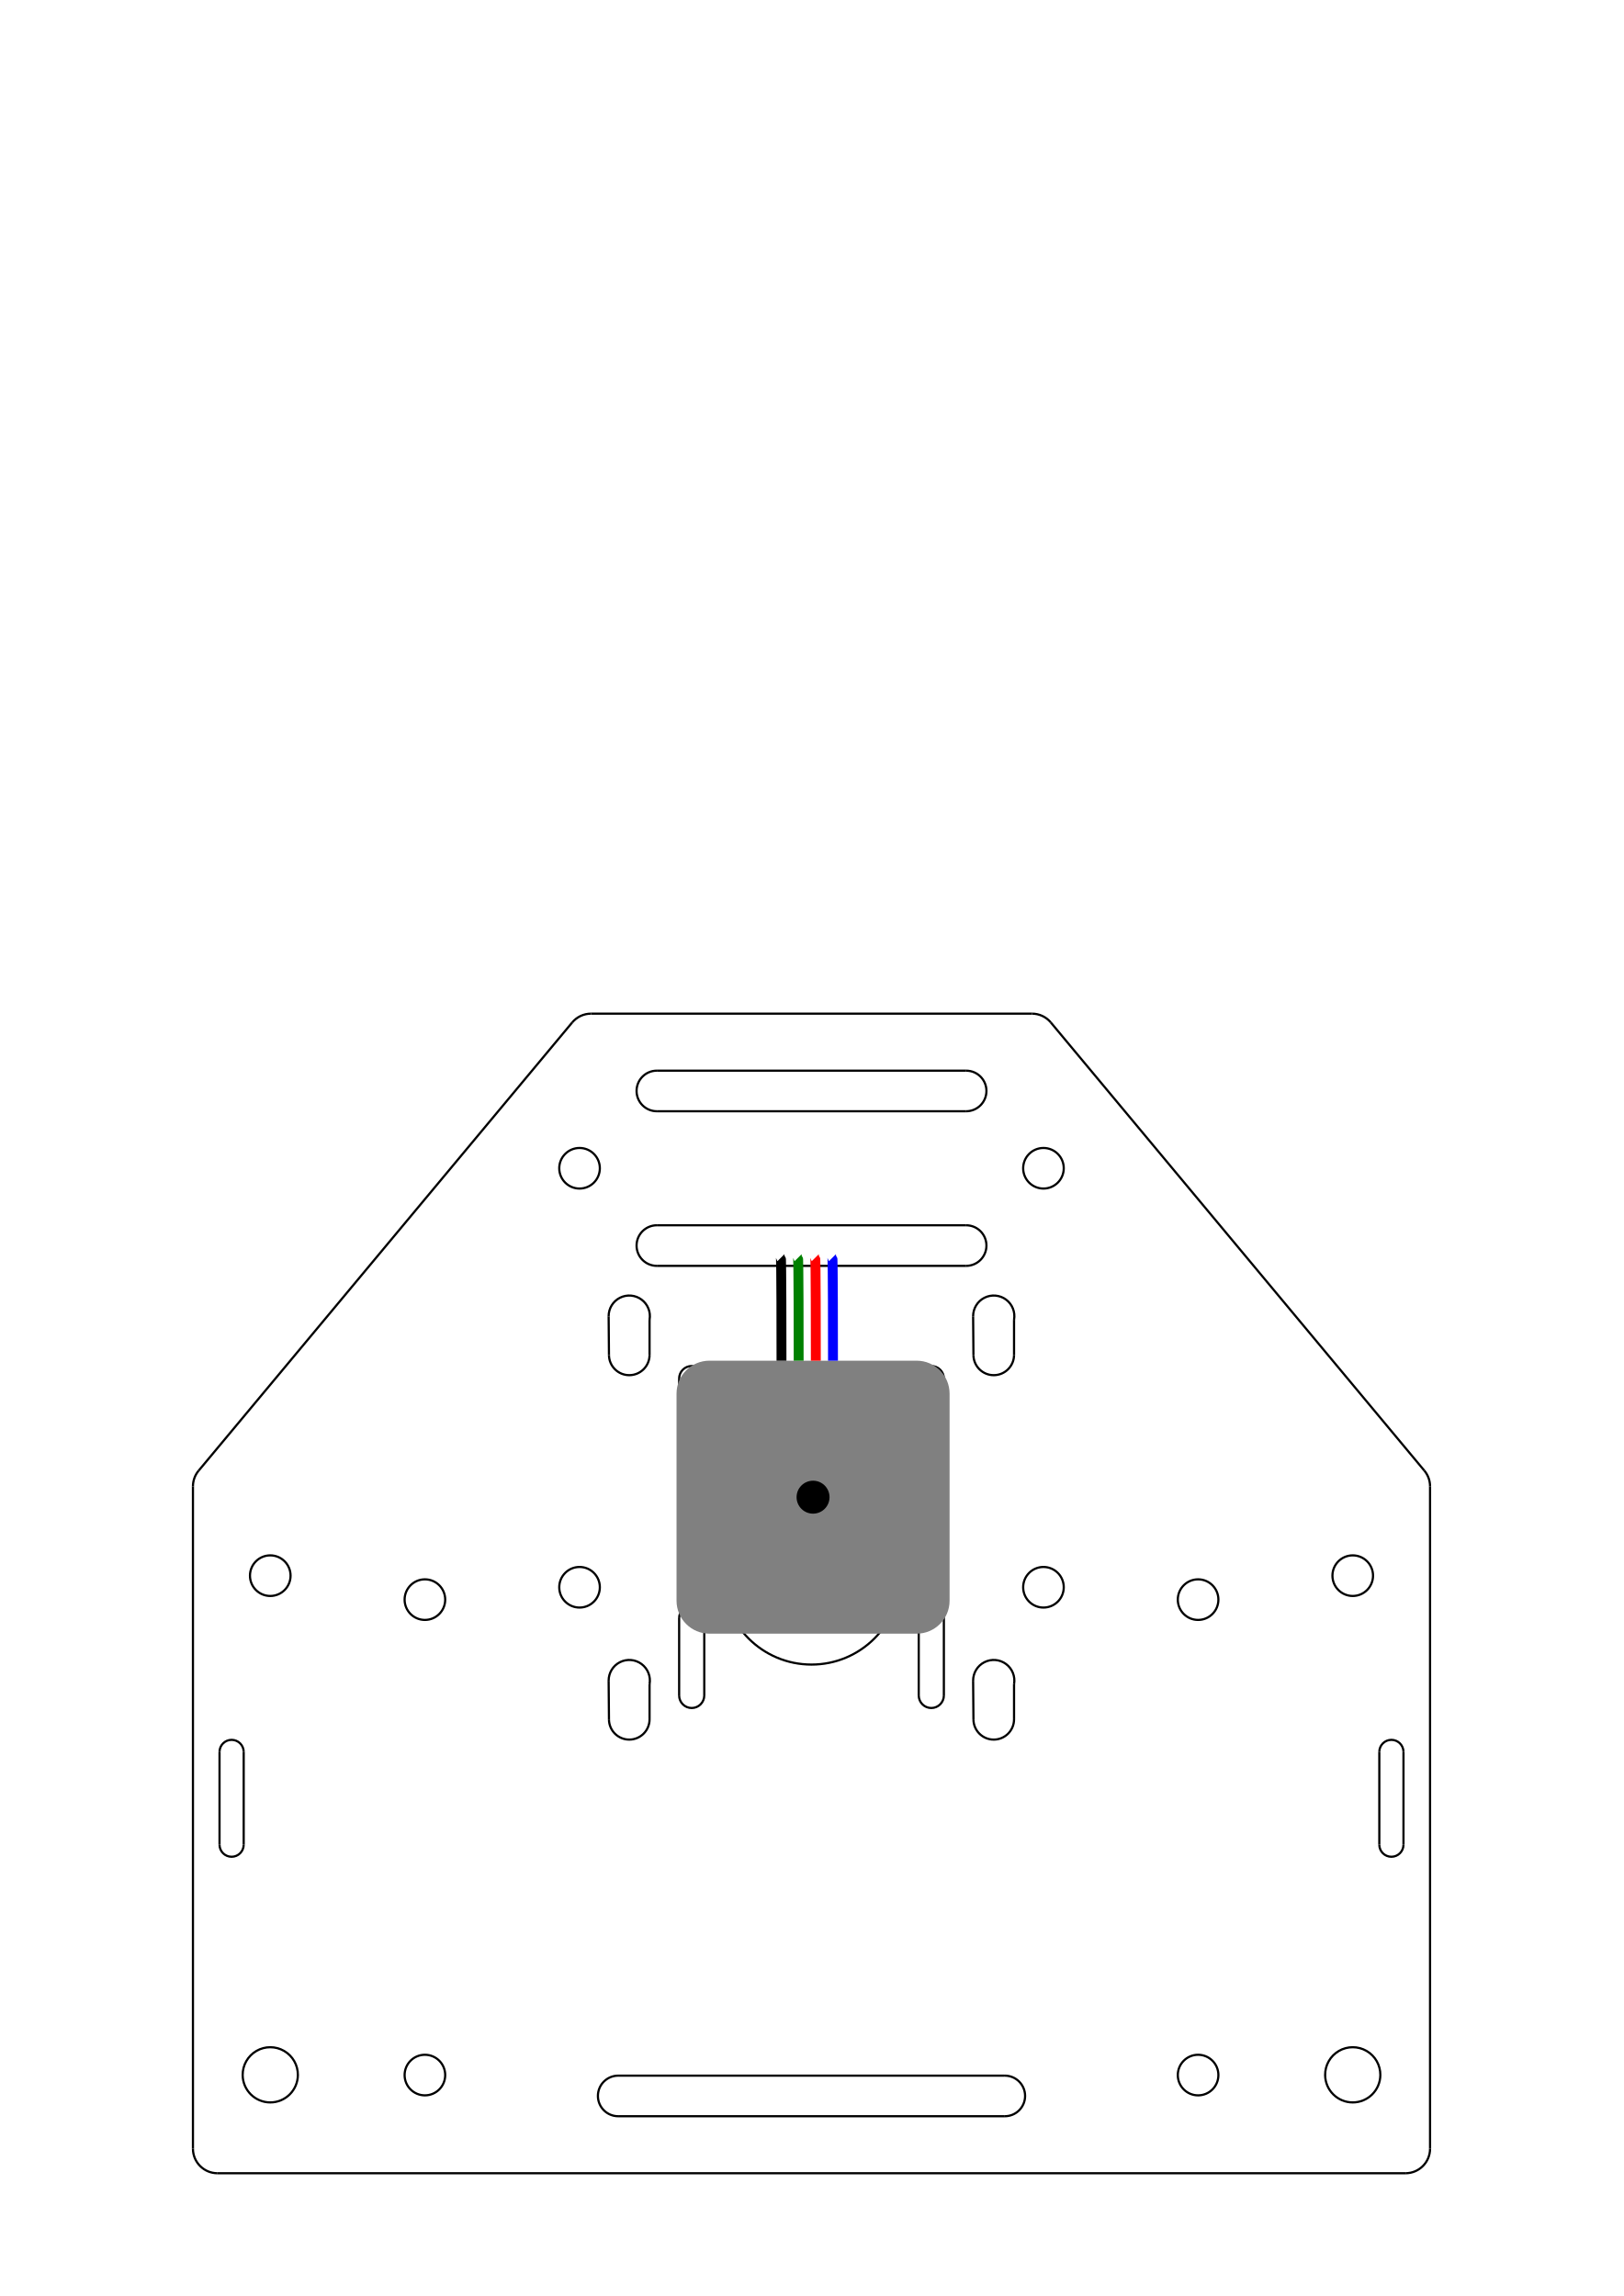
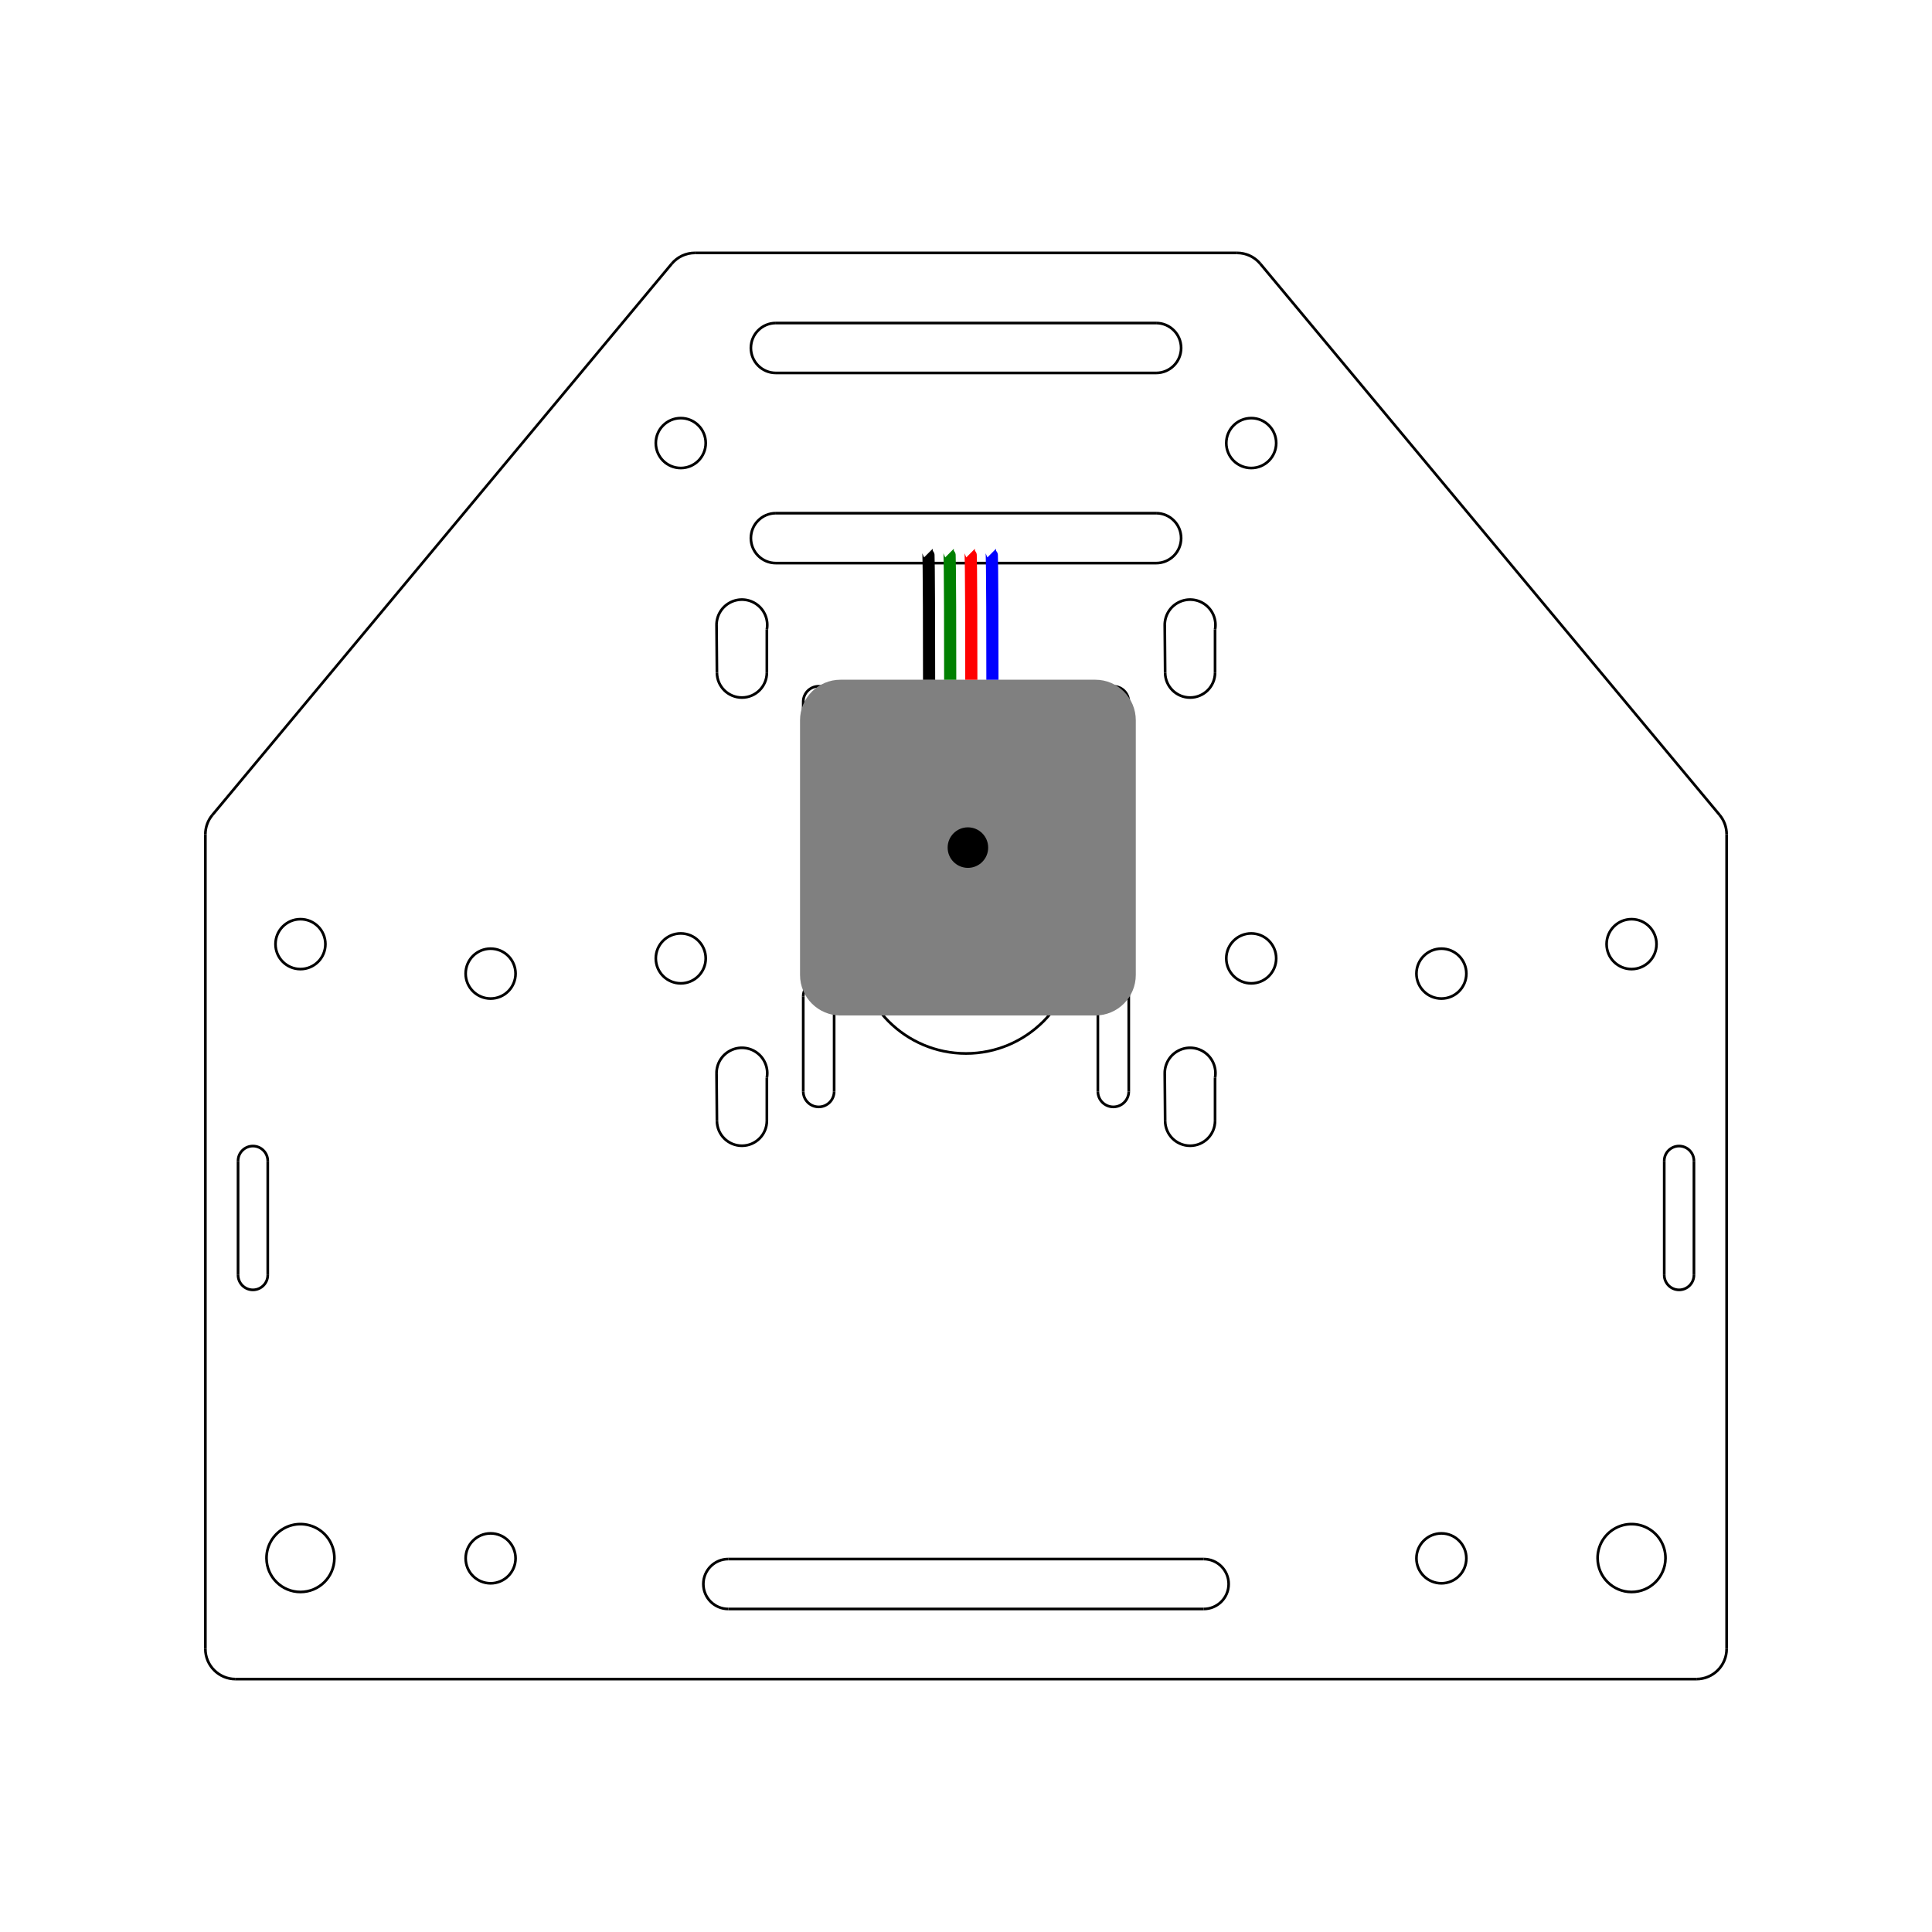
- <svg xmlns="http://www.w3.org/2000/svg" width="744.094" height="1052.362" id="svg10567" version="1.1">
+ <svg xmlns="http://www.w3.org/2000/svg" width="720" height="720" id="svg10567" version="1.1">
  <defs id="defs10571">
-     <marker refY="0.0" refX="0.0" style="overflow:visible" id="DistanceX" orient="auto">
-       <path style="stroke:#000000; stroke-width:0.5" d="M 3,-3 L -3,3 M 0,-5 L  0,5" id="path10574" />
+     <marker refY="0" refX="0" style="overflow:visible" id="DistanceX" orient="auto">
+       <path style="stroke:#000000;stroke-width:0.5" d="M 3,-3 -3,3 M 0,-5 0,5" id="path10574" />
    </marker>
    <pattern height="8" width="8" patternUnits="userSpaceOnUse" y="0" x="0" id="Hatch">
      <path linecap="square" stroke="#000000" stroke-width="0.25" d="M8 4 l-4,4" id="path10577" />
      <path linecap="square" stroke="#000000" stroke-width="0.25" d="M6 2 l-4,4" id="path10579" />
      <path linecap="square" stroke="#000000" stroke-width="0.25" d="M4 0 l-4,4" id="path10581" />
    </pattern>
    <symbol id="*Model_Space" />
    <symbol id="*Paper_Space" />
    <symbol id="*Paper_Space0" />
  </defs>
-   <g id="g10586" />
-   <g id="g10588" />
-   <g id="g10654">
-     <path style="fill:none;stroke:#000000" d="m 464.705,771.953 0,16.046" id="path10656" />
-     <path style="fill:none;stroke:#000000" d="m 464.705,771.953 a 9.45,9.45 0 1 0 -18.751,-1.591" id="path10658" />
-     <path style="fill:none;stroke:#000000" d="m 446.103,788.077 -0.149,-17.715" id="path10660" />
-     <path style="fill:none;stroke:#000000" d="m 446.103,788.077 a 9.301,9.301 0 0 0 18.602,-0.078" id="path10662" />
-     <path style="fill:none;stroke:#000000" d="m 297.673,771.953 0,16.046" id="path10664" />
-     <path style="fill:none;stroke:#000000" d="m 297.673,771.953 a 9.45,9.45 0 1 0 -18.751,-1.591" id="path10666" />
-     <path style="fill:none;stroke:#000000" d="m 279.071,788.077 -0.149,-17.715" id="path10668" />
-     <path style="fill:none;stroke:#000000" d="m 279.071,788.077 a 9.301,9.301 0 0 0 18.602,-0.078" id="path10670" />
-     <path style="fill:none;stroke:#000000" d="m 464.705,604.922 0,16.046" id="path10672" />
-     <path style="fill:none;stroke:#000000" d="m 464.705,604.922 a 9.45,9.45 0 1 0 -18.751,-1.591" id="path10674" />
-     <path style="fill:none;stroke:#000000" d="m 446.103,621.046 -0.149,-17.715" id="path10676" />
-     <path style="fill:none;stroke:#000000" d="m 446.103,621.046 a 9.301,9.301 0 0 0 18.602,-0.078" id="path10678" />
-     <path style="fill:none;stroke:#000000" d="m 297.673,604.922 0,16.046" id="path10680" />
-     <path style="fill:none;stroke:#000000" d="m 297.673,604.922 a 9.45,9.45 0 1 0 -18.751,-1.591" id="path10682" />
-     <path style="fill:none;stroke:#000000" d="m 279.071,621.046 -0.149,-17.715" id="path10684" />
-     <path style="fill:none;stroke:#000000" d="m 279.071,621.046 a 9.301,9.301 0 0 0 18.602,-0.078" id="path10686" />
-     <path style="fill:none;stroke:#000000" d="m 274.89,535.468 a 9.301,9.301 0 1 0 -18.602,0 9.301,9.301 0 1 0 18.602,0 z" id="path10688" />
-     <path style="fill:none;stroke:#000000" d="m 487.488,535.468 a 9.301,9.301 0 1 0 -18.602,0 9.301,9.301 0 0 0 18.602,0 z" id="path10690" />
-     <path style="fill:none;stroke:#000000" d="m 283.305,951.363 177.165,0" id="path10692" />
-     <path style="fill:none;stroke:#000000" d="m 283.305,951.363 a 9.301,9.301 0 0 0 0,18.602" id="path10694" />
-     <path style="fill:none;stroke:#000000" d="m 460.47,969.966 -177.165,0" id="path10696" />
-     <path style="fill:none;stroke:#000000" d="m 460.47,969.966 a 9.301,9.301 0 0 0 0,-18.602" id="path10698" />
-     <path style="fill:none;stroke:#000000" d="m 632.099,845.507 a 5.536,5.536 0 0 0 11.073,0" id="path10700" />
-     <path style="fill:none;stroke:#000000" d="m 643.172,802.987 0,42.52" id="path10702" />
-     <path style="fill:none;stroke:#000000" d="m 643.172,802.987 a 5.536,5.536 0 0 0 -11.073,0" id="path10704" />
-     <path style="fill:none;stroke:#000000" d="m 632.099,845.507 0,-42.52" id="path10706" />
-     <path style="fill:none;stroke:#000000" d="m 100.603,845.507 0,-42.52" id="path10708" />
-     <path style="fill:none;stroke:#000000" d="m 100.603,845.507 a 5.536,5.536 0 0 0 11.073,0" id="path10710" />
-     <path style="fill:none;stroke:#000000" d="m 111.676,802.987 0,42.52" id="path10712" />
-     <path style="fill:none;stroke:#000000" d="m 111.676,802.987 a 5.536,5.536 0 1 0 -11.073,0" id="path10714" />
-     <path style="fill:none;stroke:#000000" d="m 204.024,733.184 a 9.301,9.301 0 1 0 -18.602,0 9.301,9.301 0 0 0 18.602,0 z" id="path10716" />
-     <path style="fill:none;stroke:#000000" d="m 558.354,733.184 a 9.301,9.301 0 1 0 -18.602,0 9.301,9.301 0 1 0 18.602,0 z" id="path10718" />
-     <path style="fill:none;stroke:#000000" d="m 204.024,951.097 a 9.301,9.301 0 1 0 -18.602,0 9.301,9.301 0 0 0 18.602,0 z" id="path10720" />
-     <path style="fill:none;stroke:#000000" d="m 558.354,951.097 a 9.301,9.301 0 1 0 -18.602,0 9.301,9.301 0 1 0 18.602,0 z" id="path10722" />
-     <path style="fill:none;stroke:#000000" d="m 88.423,984.847 a 11.25,11.25 0 0 0 11.25,11.25" id="path10724" />
-     <path style="fill:none;stroke:#000000" d="m 91.031,674.071 a 11.25,11.25 0 0 0 -2.608,7.202" id="path10726" />
-     <path style="fill:none;stroke:#000000" d="m 644.102,996.097 a 11.25,11.25 0 0 0 11.25,-11.25" id="path10728" />
-     <path style="fill:none;stroke:#000000" d="m 655.352,681.273 a 11.25,11.25 0 0 0 -2.608,-7.202" id="path10730" />
-     <path style="fill:none;stroke:#000000" d="m 270.858,464.601 a 11.25,11.25 0 0 0 -8.642,4.048" id="path10732" />
-     <path style="fill:none;stroke:#000000" d="m 481.56,468.649 a 11.25,11.25 0 0 0 -8.642,-4.048" id="path10734" />
-     <path style="fill:none;stroke:#000000" d="m 88.423,984.847 0,-303.575" id="path10736" />
-     <path style="fill:none;stroke:#000000" d="m 655.352,681.273 0,303.575" id="path10738" />
-     <path style="fill:none;stroke:#000000" d="M 481.56,468.649 652.745,674.071" id="path10740" />
-     <path style="fill:none;stroke:#000000" d="M 91.031,674.071 262.215,468.649" id="path10742" />
-     <path style="fill:none;stroke:#000000" d="m 270.858,464.601 202.06,0" id="path10744" />
-     <path style="fill:none;stroke:#000000" d="m 644.102,996.097 -544.429,0" id="path10746" />
-     <path style="fill:none;stroke:#000000" d="m 442.754,580.202 -141.732,0" id="path10748" />
-     <path style="fill:none;stroke:#000000" d="m 442.754,580.202 a 9.301,9.301 0 0 0 0,-18.602" id="path10750" />
-     <path style="fill:none;stroke:#000000" d="m 301.022,561.599 141.732,0" id="path10752" />
-     <path style="fill:none;stroke:#000000" d="m 301.022,561.599 a 9.301,9.301 0 1 0 0,18.602" id="path10754" />
-     <path style="fill:none;stroke:#000000" d="m 442.754,509.336 -141.732,0" id="path10756" />
-     <path style="fill:none;stroke:#000000" d="m 442.754,509.336 a 9.301,9.301 0 0 0 0,-18.602" id="path10758" />
-     <path style="fill:none;stroke:#000000" d="m 301.022,490.733 141.732,0" id="path10760" />
-     <path style="fill:none;stroke:#000000" d="m 301.022,490.733 a 9.301,9.301 0 1 0 0,18.602" id="path10762" />
-     <path style="fill:none;stroke:#000000" d="m 487.488,727.515 a 9.301,9.301 0 1 0 -18.602,0 9.301,9.301 0 0 0 18.602,0 z" id="path10764" />
-     <path style="fill:none;stroke:#000000" d="m 274.89,727.515 a 9.301,9.301 0 1 0 -18.602,0 9.301,9.301 0 1 0 18.602,0 z" id="path10766" />
-     <path style="fill:none;stroke:#000000" d="m 421.03,777.1 a 5.758,5.758 0 0 0 11.516,0" id="path10768" />
-     <path style="fill:none;stroke:#000000" d="m 432.546,741.667 0,35.433" id="path10770" />
-     <path style="fill:none;stroke:#000000" d="m 432.546,741.667 a 5.758,5.758 0 1 0 -11.516,0" id="path10772" />
-     <path style="fill:none;stroke:#000000" d="m 421.03,777.1 0,-35.433" id="path10774" />
-     <path style="fill:none;stroke:#000000" d="m 311.23,777.1 a 5.758,5.758 0 0 0 11.516,0" id="path10776" />
-     <path style="fill:none;stroke:#000000" d="m 322.746,741.667 0,35.433" id="path10778" />
-     <path style="fill:none;stroke:#000000" d="m 322.746,741.667 a 5.758,5.758 0 0 0 -11.516,0" id="path10780" />
-     <path style="fill:none;stroke:#000000" d="m 311.23,777.1 0,-35.433" id="path10782" />
-     <path style="fill:none;stroke:#000000" d="m 421.03,667.3 a 5.758,5.758 0 0 0 11.516,0" id="path10784" />
-     <path style="fill:none;stroke:#000000" d="m 432.546,631.867 0,35.433" id="path10786" />
-     <path style="fill:none;stroke:#000000" d="m 432.546,631.867 a 5.758,5.758 0 1 0 -11.516,0" id="path10788" />
-     <path style="fill:none;stroke:#000000" d="m 421.03,667.3 0,-35.433" id="path10790" />
-     <path style="fill:none;stroke:#000000" d="m 331.14,722.2 0,-35.433" id="path10792" />
-     <path style="fill:none;stroke:#000000" d="m 331.14,722.2 a 40.748,40.748 0 0 0 81.496,0" id="path10794" />
-     <path style="fill:none;stroke:#000000" d="m 412.636,686.767 0,35.433" id="path10796" />
-     <path style="fill:none;stroke:#000000" d="m 412.636,686.767 a 40.748,40.748 0 1 0 -81.496,0" id="path10798" />
-     <path style="fill:none;stroke:#000000" d="m 322.746,631.867 0,35.433" id="path10800" />
-     <path style="fill:none;stroke:#000000" d="m 322.746,631.867 a 5.758,5.758 0 0 0 -11.516,0" id="path10802" />
-     <path style="fill:none;stroke:#000000" d="m 311.23,667.3 0,-35.433" id="path10804" />
-     <path style="fill:none;stroke:#000000" d="m 311.23,667.3 a 5.758,5.758 0 0 0 11.516,0" id="path10806" />
-     <path style="fill:none;stroke:#000000" d="m 632.569,951.097 a 12.65,12.65 0 1 0 -25.299,0 12.65,12.65 0 0 0 25.299,0 z" id="path10808" />
-     <path style="fill:none;stroke:#000000" d="m 629.22,722.2 a 9.301,9.301 0 1 0 -18.602,0 9.301,9.301 0 0 0 18.602,0 z" id="path10810" />
-     <path style="fill:none;stroke:#000000" d="m 136.506,951.097 a 12.65,12.65 0 1 0 -25.299,0 12.65,12.65 0 0 0 25.299,0 z" id="path10812" />
-     <path style="fill:none;stroke:#000000" d="m 133.157,722.2 a 9.301,9.301 0 1 0 -18.602,0 9.301,9.301 0 1 0 18.602,0 z" id="path10814" />
-     <g id="g12906" transform="matrix(2.071336,0,0,2.071336,797.4754,-961.8031)">
-       <g transform="matrix(0.7292947,0,0,0.7292947,-255.4736,450.9664)" id="g33183">
-         <rect style="fill:#808080;stroke-width:1.4;stroke-linecap:round;stroke-miterlimit:4;stroke-dasharray:none" id="rect33145" width="82.833" height="82.833" x="27.626" y="431.19" rx="10" ry="10" />
-         <path style="fill:#000000;stroke-width:1.4;stroke-linecap:round;stroke-miterlimit:4;stroke-dasharray:none" id="path33147" d="m 81.619,181.606 c 0,3.068 -4.025,5.556 -8.99,5.556 -4.965,0 -8.99,-2.487 -8.99,-5.556 0,-3.068 4.025,-5.556 8.99,-5.556 4.965,0 8.99,2.487 8.99,5.556 z" transform="matrix(0.5562022,0,0,0.8999541,28.64577,309.169)" />
-       </g>
-       <g id="g40007" transform="translate(-587.4667,110.6756)">
-         <path style="fill:none;stroke:#000000;stroke-width:2.188;stroke-linecap:butt;stroke-linejoin:miter;stroke-miterlimit:4;stroke-opacity:1;stroke-dasharray:none" d="m 375.36,654.764 c 0,-22.66 -0.13,-22.79 -0.13,-22.79" id="path33149" />
-         <path style="fill:none;stroke:#008000;stroke-width:2.188;stroke-linecap:butt;stroke-linejoin:miter;stroke-miterlimit:4;stroke-opacity:1;stroke-dasharray:none" d="m 379.159,654.764 c 0,-22.66 -0.13,-22.79 -0.13,-22.79" id="path33149-4" />
-         <path style="fill:none;stroke:#ff0000;stroke-width:2.188;stroke-linecap:butt;stroke-linejoin:miter;stroke-miterlimit:4;stroke-opacity:1;stroke-dasharray:none" d="m 382.957,654.764 c 0,-22.66 -0.13,-22.79 -0.13,-22.79" id="path33149-9" />
-         <path style="fill:none;stroke:#0000ff;stroke-width:2.188;stroke-linecap:butt;stroke-linejoin:miter;stroke-miterlimit:4;stroke-opacity:1;stroke-dasharray:none" d="m 386.755,654.764 c 0,-22.66 -0.13,-22.79 -0.13,-22.79" id="path33149-2" />
+   <g id="g10586" transform="translate(0,-332.3622)" />
+   <g id="g10588" transform="translate(0,-332.3622)" />
+   <g id="g10654" transform="translate(0,-332.3622)">
+     <g id="g3083" transform="translate(-11.88767,-37.98728)">
+       <path id="path10656" d="m 464.705,771.953 0,16.046" style="fill:none;stroke:#000000" />
+       <path id="path10658" d="m 464.705,771.953 a 9.45,9.45 0 1 0 -18.751,-1.591" style="fill:none;stroke:#000000" />
+       <path id="path10660" d="m 446.103,788.077 -0.149,-17.715" style="fill:none;stroke:#000000" />
+       <path id="path10662" d="m 446.103,788.077 a 9.301,9.301 0 0 0 18.602,-0.078" style="fill:none;stroke:#000000" />
+       <path id="path10664" d="m 297.673,771.953 0,16.046" style="fill:none;stroke:#000000" />
+       <path id="path10666" d="m 297.673,771.953 a 9.45,9.45 0 1 0 -18.751,-1.591" style="fill:none;stroke:#000000" />
+       <path id="path10668" d="m 279.071,788.077 -0.149,-17.715" style="fill:none;stroke:#000000" />
+       <path id="path10670" d="m 279.071,788.077 a 9.301,9.301 0 0 0 18.602,-0.078" style="fill:none;stroke:#000000" />
+       <path id="path10672" d="m 464.705,604.922 0,16.046" style="fill:none;stroke:#000000" />
+       <path id="path10674" d="m 464.705,604.922 a 9.45,9.45 0 1 0 -18.751,-1.591" style="fill:none;stroke:#000000" />
+       <path id="path10676" d="m 446.103,621.046 -0.149,-17.715" style="fill:none;stroke:#000000" />
+       <path id="path10678" d="m 446.103,621.046 a 9.301,9.301 0 0 0 18.602,-0.078" style="fill:none;stroke:#000000" />
+       <path id="path10680" d="m 297.673,604.922 0,16.046" style="fill:none;stroke:#000000" />
+       <path id="path10682" d="m 297.673,604.922 a 9.45,9.45 0 1 0 -18.751,-1.591" style="fill:none;stroke:#000000" />
+       <path id="path10684" d="m 279.071,621.046 -0.149,-17.715" style="fill:none;stroke:#000000" />
+       <path id="path10686" d="m 279.071,621.046 a 9.301,9.301 0 0 0 18.602,-0.078" style="fill:none;stroke:#000000" />
+       <path id="path10688" d="m 274.89,535.468 a 9.301,9.301 0 1 0 -18.602,0 9.301,9.301 0 1 0 18.602,0 z" style="fill:none;stroke:#000000" />
+       <path id="path10690" d="m 487.488,535.468 a 9.301,9.301 0 1 0 -18.602,0 9.301,9.301 0 0 0 18.602,0 z" style="fill:none;stroke:#000000" />
+       <path id="path10692" d="m 283.305,951.363 177.165,0" style="fill:none;stroke:#000000" />
+       <path id="path10694" d="m 283.305,951.363 a 9.301,9.301 0 0 0 0,18.602" style="fill:none;stroke:#000000" />
+       <path id="path10696" d="m 460.47,969.966 -177.165,0" style="fill:none;stroke:#000000" />
+       <path id="path10698" d="m 460.47,969.966 a 9.301,9.301 0 0 0 0,-18.602" style="fill:none;stroke:#000000" />
+       <path id="path10700" d="m 632.099,845.507 a 5.536,5.536 0 0 0 11.073,0" style="fill:none;stroke:#000000" />
+       <path id="path10702" d="m 643.172,802.987 0,42.52" style="fill:none;stroke:#000000" />
+       <path id="path10704" d="m 643.172,802.987 a 5.536,5.536 0 0 0 -11.073,0" style="fill:none;stroke:#000000" />
+       <path id="path10706" d="m 632.099,845.507 0,-42.52" style="fill:none;stroke:#000000" />
+       <path id="path10708" d="m 100.603,845.507 0,-42.52" style="fill:none;stroke:#000000" />
+       <path id="path10710" d="m 100.603,845.507 a 5.536,5.536 0 0 0 11.073,0" style="fill:none;stroke:#000000" />
+       <path id="path10712" d="m 111.676,802.987 0,42.52" style="fill:none;stroke:#000000" />
+       <path id="path10714" d="m 111.676,802.987 a 5.536,5.536 0 1 0 -11.073,0" style="fill:none;stroke:#000000" />
+       <path id="path10716" d="m 204.024,733.184 a 9.301,9.301 0 1 0 -18.602,0 9.301,9.301 0 0 0 18.602,0 z" style="fill:none;stroke:#000000" />
+       <path id="path10718" d="m 558.354,733.184 a 9.301,9.301 0 1 0 -18.602,0 9.301,9.301 0 1 0 18.602,0 z" style="fill:none;stroke:#000000" />
+       <path id="path10720" d="m 204.024,951.097 a 9.301,9.301 0 1 0 -18.602,0 9.301,9.301 0 0 0 18.602,0 z" style="fill:none;stroke:#000000" />
+       <path id="path10722" d="m 558.354,951.097 a 9.301,9.301 0 1 0 -18.602,0 9.301,9.301 0 1 0 18.602,0 z" style="fill:none;stroke:#000000" />
+       <path id="path10724" d="m 88.423,984.847 a 11.25,11.25 0 0 0 11.25,11.25" style="fill:none;stroke:#000000" />
+       <path id="path10726" d="m 91.031,674.071 a 11.25,11.25 0 0 0 -2.608,7.202" style="fill:none;stroke:#000000" />
+       <path id="path10728" d="m 644.102,996.097 a 11.25,11.25 0 0 0 11.25,-11.25" style="fill:none;stroke:#000000" />
+       <path id="path10730" d="m 655.352,681.273 a 11.25,11.25 0 0 0 -2.608,-7.202" style="fill:none;stroke:#000000" />
+       <path id="path10732" d="m 270.858,464.601 a 11.25,11.25 0 0 0 -8.642,4.048" style="fill:none;stroke:#000000" />
+       <path id="path10734" d="m 481.56,468.649 a 11.25,11.25 0 0 0 -8.642,-4.048" style="fill:none;stroke:#000000" />
+       <path id="path10736" d="m 88.423,984.847 0,-303.575" style="fill:none;stroke:#000000" />
+       <path id="path10738" d="m 655.352,681.273 0,303.575" style="fill:none;stroke:#000000" />
+       <path id="path10740" d="M 481.56,468.649 652.745,674.071" style="fill:none;stroke:#000000" />
+       <path id="path10742" d="M 91.031,674.071 262.215,468.649" style="fill:none;stroke:#000000" />
+       <path id="path10744" d="m 270.858,464.601 202.06,0" style="fill:none;stroke:#000000" />
+       <path id="path10746" d="m 644.102,996.097 -544.429,0" style="fill:none;stroke:#000000" />
+       <path id="path10748" d="m 442.754,580.202 -141.732,0" style="fill:none;stroke:#000000" />
+       <path id="path10750" d="m 442.754,580.202 a 9.301,9.301 0 0 0 0,-18.602" style="fill:none;stroke:#000000" />
+       <path id="path10752" d="m 301.022,561.599 141.732,0" style="fill:none;stroke:#000000" />
+       <path id="path10754" d="m 301.022,561.599 a 9.301,9.301 0 1 0 0,18.602" style="fill:none;stroke:#000000" />
+       <path id="path10756" d="m 442.754,509.336 -141.732,0" style="fill:none;stroke:#000000" />
+       <path id="path10758" d="m 442.754,509.336 a 9.301,9.301 0 0 0 0,-18.602" style="fill:none;stroke:#000000" />
+       <path id="path10760" d="m 301.022,490.733 141.732,0" style="fill:none;stroke:#000000" />
+       <path id="path10762" d="m 301.022,490.733 a 9.301,9.301 0 1 0 0,18.602" style="fill:none;stroke:#000000" />
+       <path id="path10764" d="m 487.488,727.515 a 9.301,9.301 0 1 0 -18.602,0 9.301,9.301 0 0 0 18.602,0 z" style="fill:none;stroke:#000000" />
+       <path id="path10766" d="m 274.89,727.515 a 9.301,9.301 0 1 0 -18.602,0 9.301,9.301 0 1 0 18.602,0 z" style="fill:none;stroke:#000000" />
+       <path id="path10768" d="m 421.03,777.1 a 5.758,5.758 0 0 0 11.516,0" style="fill:none;stroke:#000000" />
+       <path id="path10770" d="m 432.546,741.667 0,35.433" style="fill:none;stroke:#000000" />
+       <path id="path10772" d="m 432.546,741.667 a 5.758,5.758 0 1 0 -11.516,0" style="fill:none;stroke:#000000" />
+       <path id="path10774" d="m 421.03,777.1 0,-35.433" style="fill:none;stroke:#000000" />
+       <path id="path10776" d="m 311.23,777.1 a 5.758,5.758 0 0 0 11.516,0" style="fill:none;stroke:#000000" />
+       <path id="path10778" d="m 322.746,741.667 0,35.433" style="fill:none;stroke:#000000" />
+       <path id="path10780" d="m 322.746,741.667 a 5.758,5.758 0 0 0 -11.516,0" style="fill:none;stroke:#000000" />
+       <path id="path10782" d="m 311.23,777.1 0,-35.433" style="fill:none;stroke:#000000" />
+       <path id="path10784" d="m 421.03,667.3 a 5.758,5.758 0 0 0 11.516,0" style="fill:none;stroke:#000000" />
+       <path id="path10786" d="m 432.546,631.867 0,35.433" style="fill:none;stroke:#000000" />
+       <path id="path10788" d="m 432.546,631.867 a 5.758,5.758 0 1 0 -11.516,0" style="fill:none;stroke:#000000" />
+       <path id="path10790" d="m 421.03,667.3 0,-35.433" style="fill:none;stroke:#000000" />
+       <path id="path10792" d="m 331.14,722.2 0,-35.433" style="fill:none;stroke:#000000" />
+       <path id="path10794" d="m 331.14,722.2 a 40.748,40.748 0 0 0 81.496,0" style="fill:none;stroke:#000000" />
+       <path id="path10796" d="m 412.636,686.767 0,35.433" style="fill:none;stroke:#000000" />
+       <path id="path10798" d="m 412.636,686.767 a 40.748,40.748 0 1 0 -81.496,0" style="fill:none;stroke:#000000" />
+       <path id="path10800" d="m 322.746,631.867 0,35.433" style="fill:none;stroke:#000000" />
+       <path id="path10802" d="m 322.746,631.867 a 5.758,5.758 0 0 0 -11.516,0" style="fill:none;stroke:#000000" />
+       <path id="path10804" d="m 311.23,667.3 0,-35.433" style="fill:none;stroke:#000000" />
+       <path id="path10806" d="m 311.23,667.3 a 5.758,5.758 0 0 0 11.516,0" style="fill:none;stroke:#000000" />
+       <path id="path10808" d="m 632.569,951.097 a 12.65,12.65 0 1 0 -25.299,0 12.65,12.65 0 0 0 25.299,0 z" style="fill:none;stroke:#000000" />
+       <path id="path10810" d="m 629.22,722.2 a 9.301,9.301 0 1 0 -18.602,0 9.301,9.301 0 0 0 18.602,0 z" style="fill:none;stroke:#000000" />
+       <path id="path10812" d="m 136.506,951.097 a 12.65,12.65 0 1 0 -25.299,0 12.65,12.65 0 0 0 25.299,0 z" style="fill:none;stroke:#000000" />
+       <path id="path10814" d="m 133.157,722.2 a 9.301,9.301 0 1 0 -18.602,0 9.301,9.301 0 1 0 18.602,0 z" style="fill:none;stroke:#000000" />
+       <g transform="matrix(2.071336,0,0,2.071336,797.4754,-961.8031)" id="g12906">
+         <g id="g33183" transform="matrix(0.7292947,0,0,0.7292947,-255.4736,450.9664)">
+           <rect ry="10" rx="10" y="431.19" x="27.626" height="82.833" width="82.833" id="rect33145" style="fill:#808080;stroke-width:1.4;stroke-linecap:round;stroke-miterlimit:4;stroke-dasharray:none" />
+           <path transform="matrix(0.5562022,0,0,0.8999541,28.64577,309.169)" d="m 81.619,181.606 c 0,3.068 -4.025,5.556 -8.99,5.556 -4.965,0 -8.99,-2.487 -8.99,-5.556 0,-3.068 4.025,-5.556 8.99,-5.556 4.965,0 8.99,2.487 8.99,5.556 z" id="path33147" style="fill:#000000;stroke-width:1.4;stroke-linecap:round;stroke-miterlimit:4;stroke-dasharray:none" />
+         </g>
+         <g transform="translate(-587.4667,110.6756)" id="g40007">
+           <path id="path33149" d="m 375.36,654.764 c 0,-22.66 -0.13,-22.79 -0.13,-22.79" style="fill:none;stroke:#000000;stroke-width:2.188;stroke-linecap:butt;stroke-linejoin:miter;stroke-miterlimit:4;stroke-opacity:1;stroke-dasharray:none" />
+           <path id="path33149-4" d="m 379.159,654.764 c 0,-22.66 -0.13,-22.79 -0.13,-22.79" style="fill:none;stroke:#008000;stroke-width:2.188;stroke-linecap:butt;stroke-linejoin:miter;stroke-miterlimit:4;stroke-opacity:1;stroke-dasharray:none" />
+           <path id="path33149-9" d="m 382.957,654.764 c 0,-22.66 -0.13,-22.79 -0.13,-22.79" style="fill:none;stroke:#ff0000;stroke-width:2.188;stroke-linecap:butt;stroke-linejoin:miter;stroke-miterlimit:4;stroke-opacity:1;stroke-dasharray:none" />
+           <path id="path33149-2" d="m 386.755,654.764 c 0,-22.66 -0.13,-22.79 -0.13,-22.79" style="fill:none;stroke:#0000ff;stroke-width:2.188;stroke-linecap:butt;stroke-linejoin:miter;stroke-miterlimit:4;stroke-opacity:1;stroke-dasharray:none" />
+         </g>
      </g>
    </g>
  </g>
</svg>
